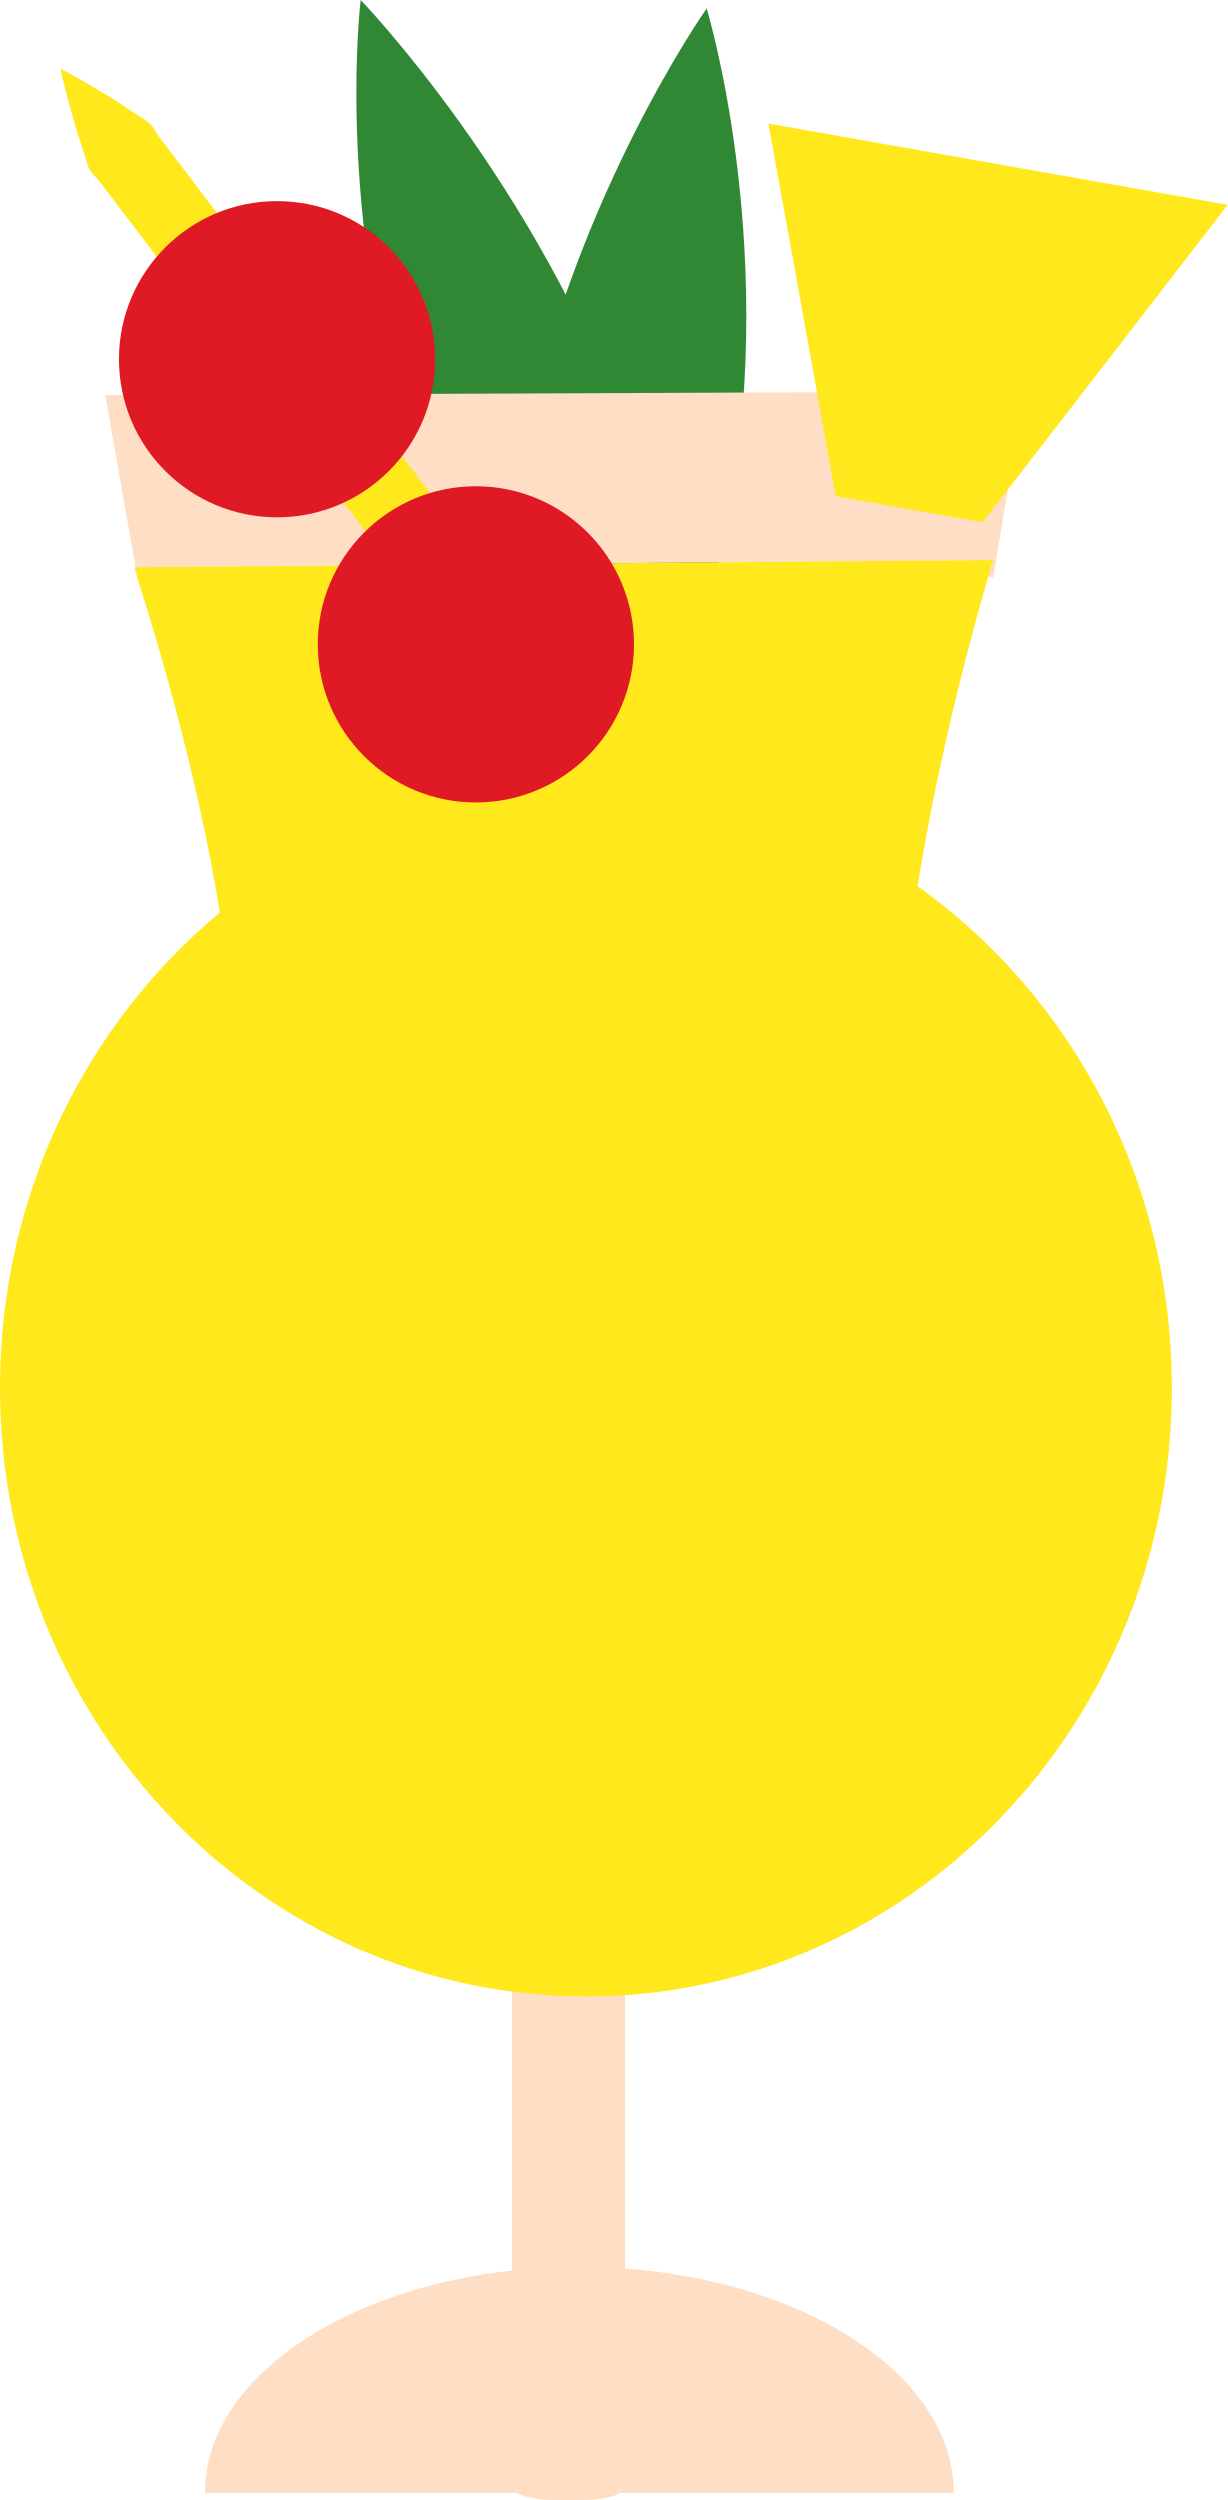
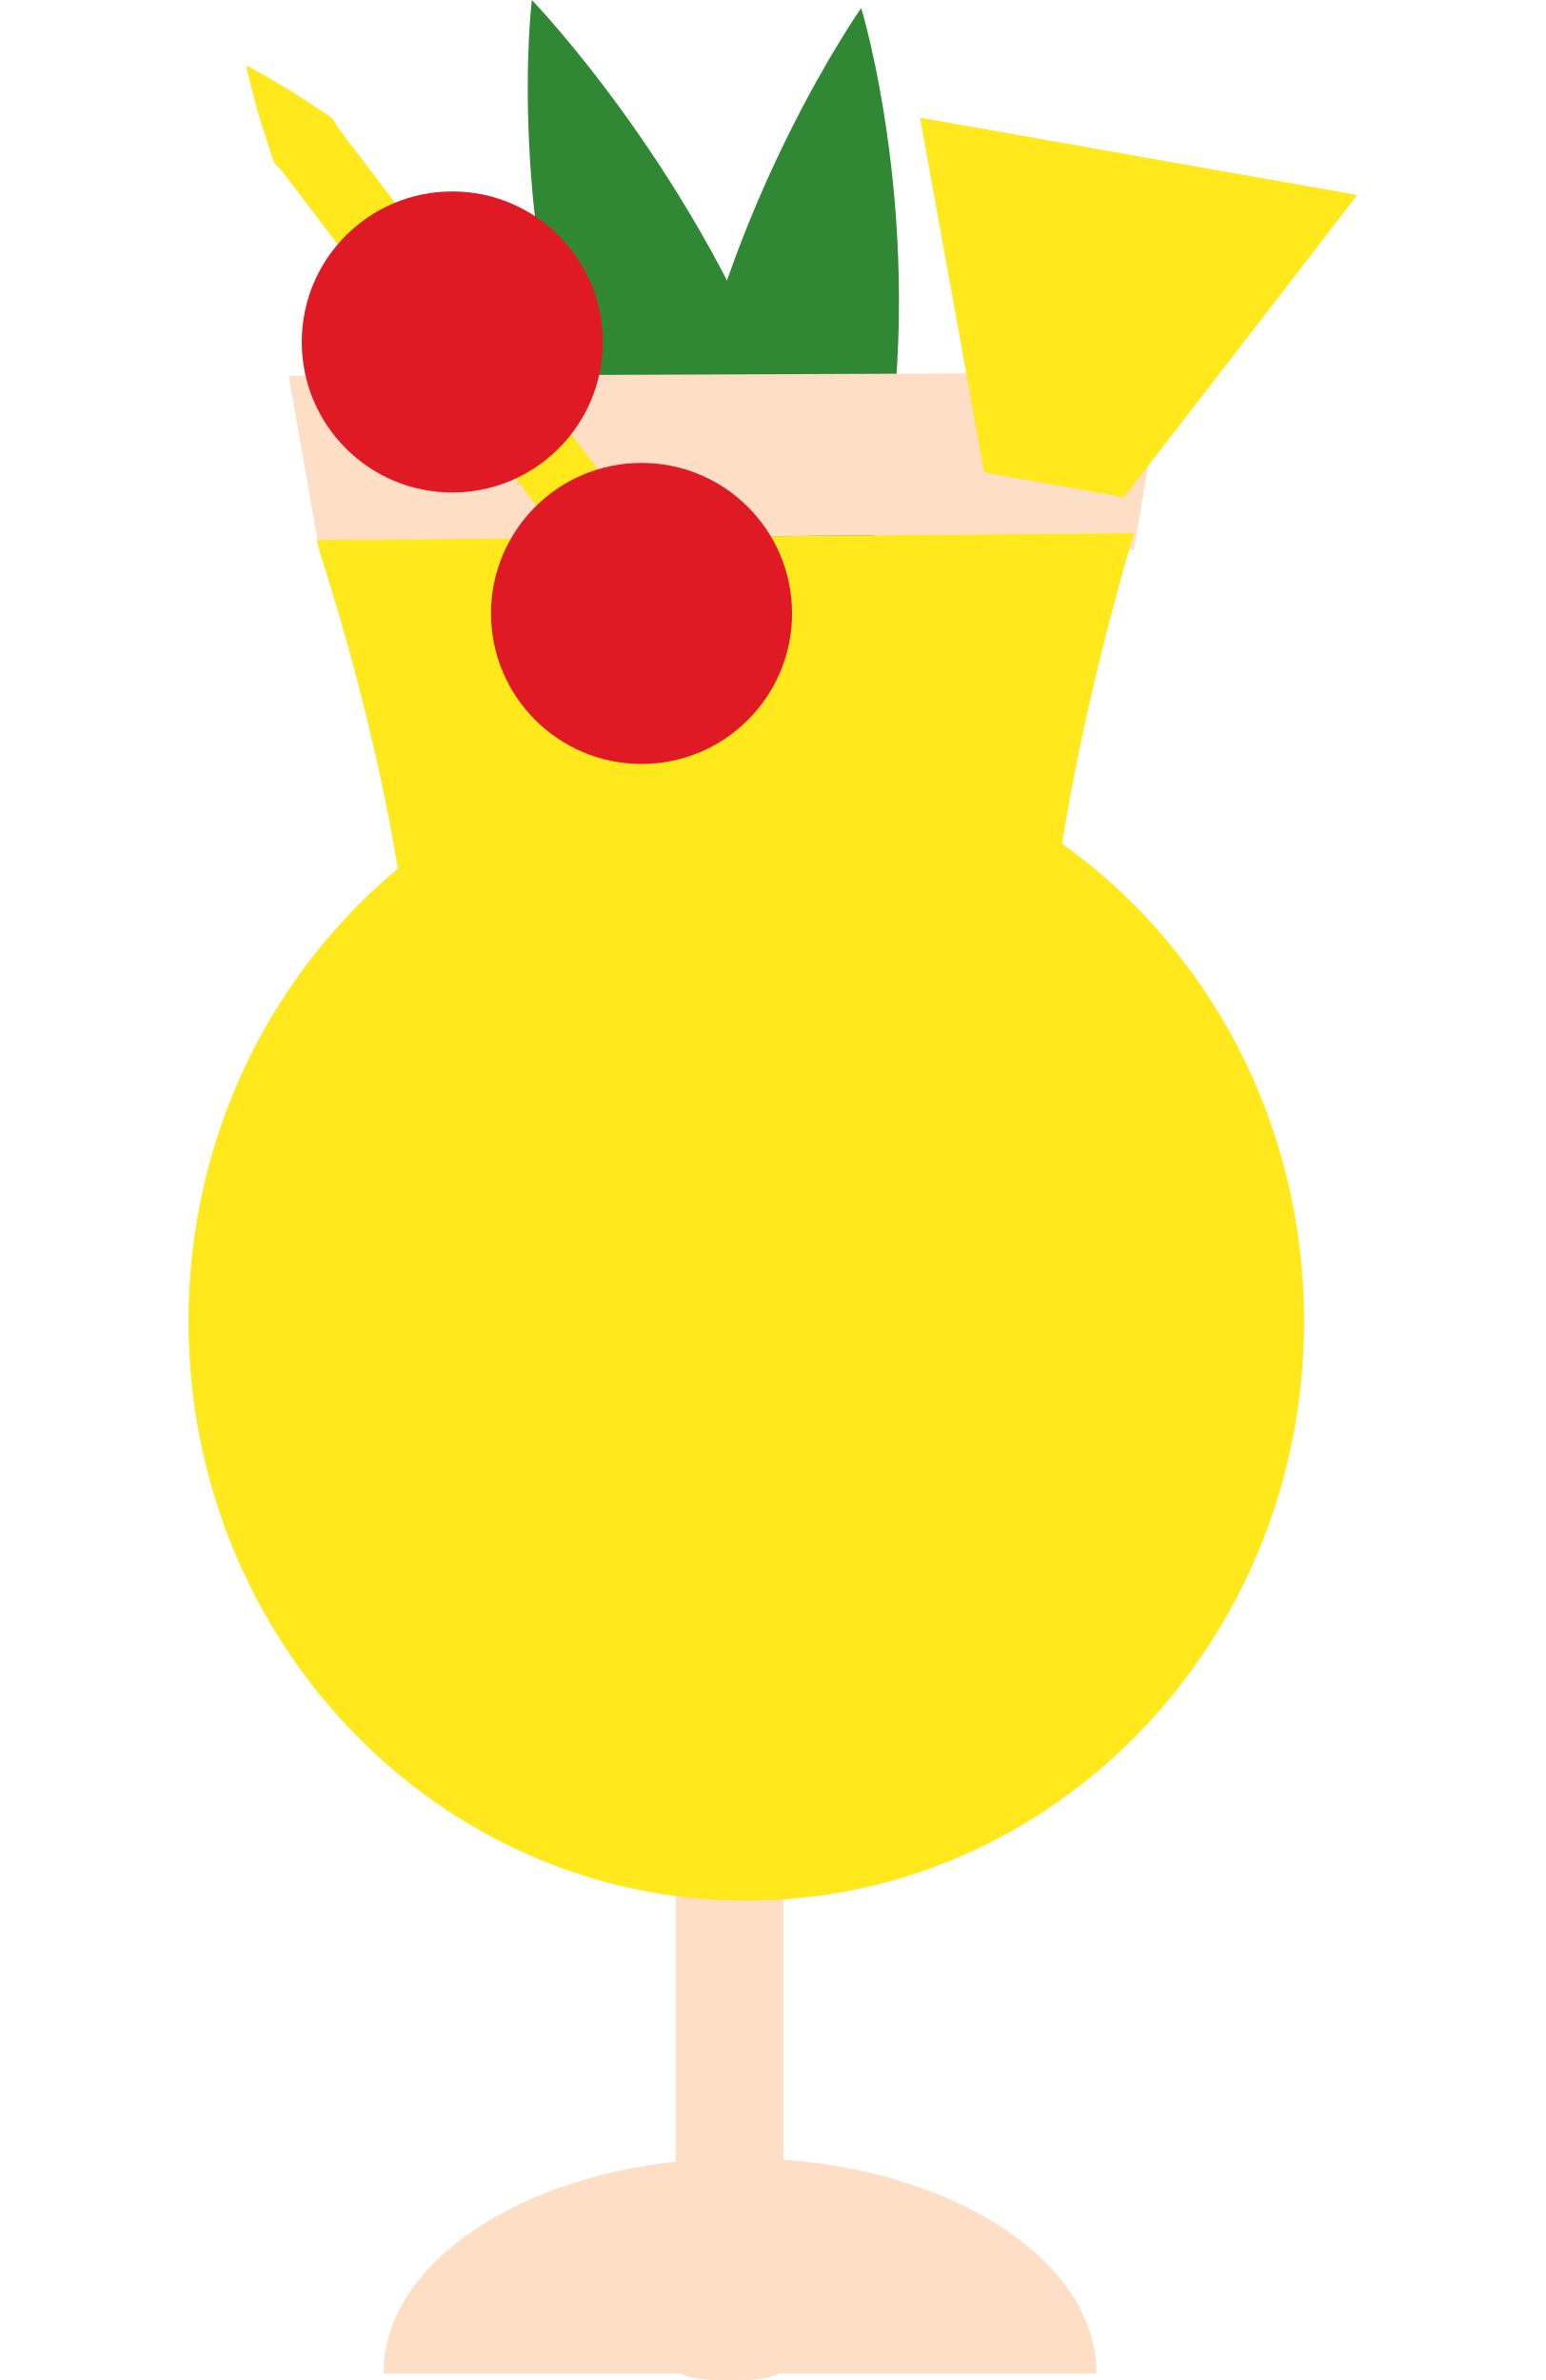
- <svg xmlns="http://www.w3.org/2000/svg" version="1.1" id="Layer_1" x="0px" y="0px" width="66px" height="134.401px" viewBox="0 0 66 134.401" style="enable-background:new 0 0 66 134.401;" xml:space="preserve">
+ <svg xmlns="http://www.w3.org/2000/svg" version="1.1" id="Layer_1" x="0px" y="0px" width="126px" height="194px" viewBox="0 0 66 134.401" style="enable-background:new 0 0 66 134.401;" xml:space="preserve">
  <path style="fill:#FEDEC5;" d="M51.274,134.022H33.346c-0.38,0.227-1.143,0.379-2.034,0.379h-1.484  c-0.891,0-1.661-0.152-2.042-0.379h-16.77c0-5.961,7.125-10.922,16.51-11.955v-19.885c1.045,0.211,2.123,0.318,3.217,0.318  c0.973,0,1.929-0.084,2.861-0.258v19.717C43.558,122.696,51.274,127.817,51.274,134.022z" />
  <path style="fill:#308835;" d="M39.296,27.013C36.853,41.308,28.75,54.472,28.75,54.472s-3.35-14.506-0.907-28.804  C30.285,11.371,37.99,0.454,37.99,0.454S41.737,12.714,39.296,27.013z" />
  <path style="fill:#308835;" d="M33.86,23.724c4.928,13.85,4.137,28.612,4.137,28.612S27.693,40.283,22.766,26.431  C17.838,12.581,19.391,0,19.391,0S28.934,9.872,33.86,23.724z" />
  <g>
    <path style="fill:#FEDEC5;" d="M7.47,31.355H7.44c-0.02-0.083-0.03-0.157-0.04-0.224C7.42,31.198,7.45,31.272,7.47,31.355z" />
    <path style="fill:#FEDEC5;" d="M55.069,21.041c0,0-0.719,4.292-1.68,10.041c-0.08-0.042-0.17-0.075-0.25-0.107   c0.16-0.572,0.26-0.87,0.26-0.87l-6.719,0.058l-9.921,0.083L7.29,30.493c-0.95-5.352-1.63-9.253-1.63-9.253l29.46-0.116l18.6-0.074   L55.069,21.041z" />
    <path style="fill:#FCE892;" d="M7.4,31.131c-0.13-0.415-0.21-0.638-0.21-0.638h0.1C7.33,30.708,7.36,30.916,7.4,31.131z" />
    <path style="fill:#FFE81C;" d="M49.33,47.642c1.18-7.381,3.11-14.291,3.81-16.668c0.16-0.572,0.26-0.87,0.26-0.87l-6.719,0.058   l-9.921,0.083L7.29,30.493c0.04,0.215,0.07,0.422,0.11,0.638c0.02,0.066,0.05,0.141,0.07,0.224c0.8,2.485,3.11,10.008,4.35,17.704   C4.61,55.057,0,64.268,0,74.608c0,18.076,14.1,32.723,31.5,32.723c17.399,0,31.5-14.646,31.5-32.723   C63,63.408,57.59,53.532,49.33,47.642z" />
  </g>
  <g>
    <g>
      <path style="fill:#FFE81C;" d="M3.256,3.697c0,0,0.649,0.319,1.695,0.945C5.475,4.954,6.112,5.332,6.8,5.798    c0.349,0.229,0.721,0.474,1.112,0.731C8.114,6.654,8.24,6.843,8.349,7.051c0.112,0.206,0.269,0.385,0.413,0.581    c2.348,3.087,5.479,7.204,8.61,11.32c3.131,4.117,6.262,8.233,8.61,11.32c0.15,0.19,0.281,0.39,0.445,0.556    c0.177,0.157,0.311,0.34,0.37,0.573c0.143,0.446,0.279,0.869,0.407,1.267c0.265,0.789,0.46,1.503,0.626,2.087    c0.329,1.171,0.474,1.873,0.474,1.873s-0.638-0.327-1.678-0.957c-0.52-0.316-1.155-0.695-1.845-1.161    c-0.349-0.229-0.721-0.473-1.112-0.73c-0.209-0.119-0.35-0.296-0.454-0.509c-0.116-0.203-0.273-0.382-0.417-0.577    c-2.348-3.087-5.479-7.204-8.61-11.32c-3.131-4.117-6.262-8.233-8.61-11.32c-0.15-0.19-0.28-0.39-0.449-0.553    C4.957,9.34,4.809,9.167,4.743,8.94c-0.144-0.446-0.28-0.87-0.407-1.267C4.07,6.885,3.875,6.17,3.714,5.582    C3.39,4.407,3.256,3.697,3.256,3.697z" />
    </g>
  </g>
  <polygon style="fill:#FFE81C;" points="66,11.011 61.72,16.562 54.681,25.674 52.819,28.077 44.931,26.677 44.76,25.757   43.12,16.636 41.31,6.645 " />
  <circle style="fill:#DF1A24;" cx="25.584" cy="34.641" r="8.5" />
  <circle style="fill:#DF1A24;" cx="14.896" cy="19.312" r="8.5" />
</svg>
